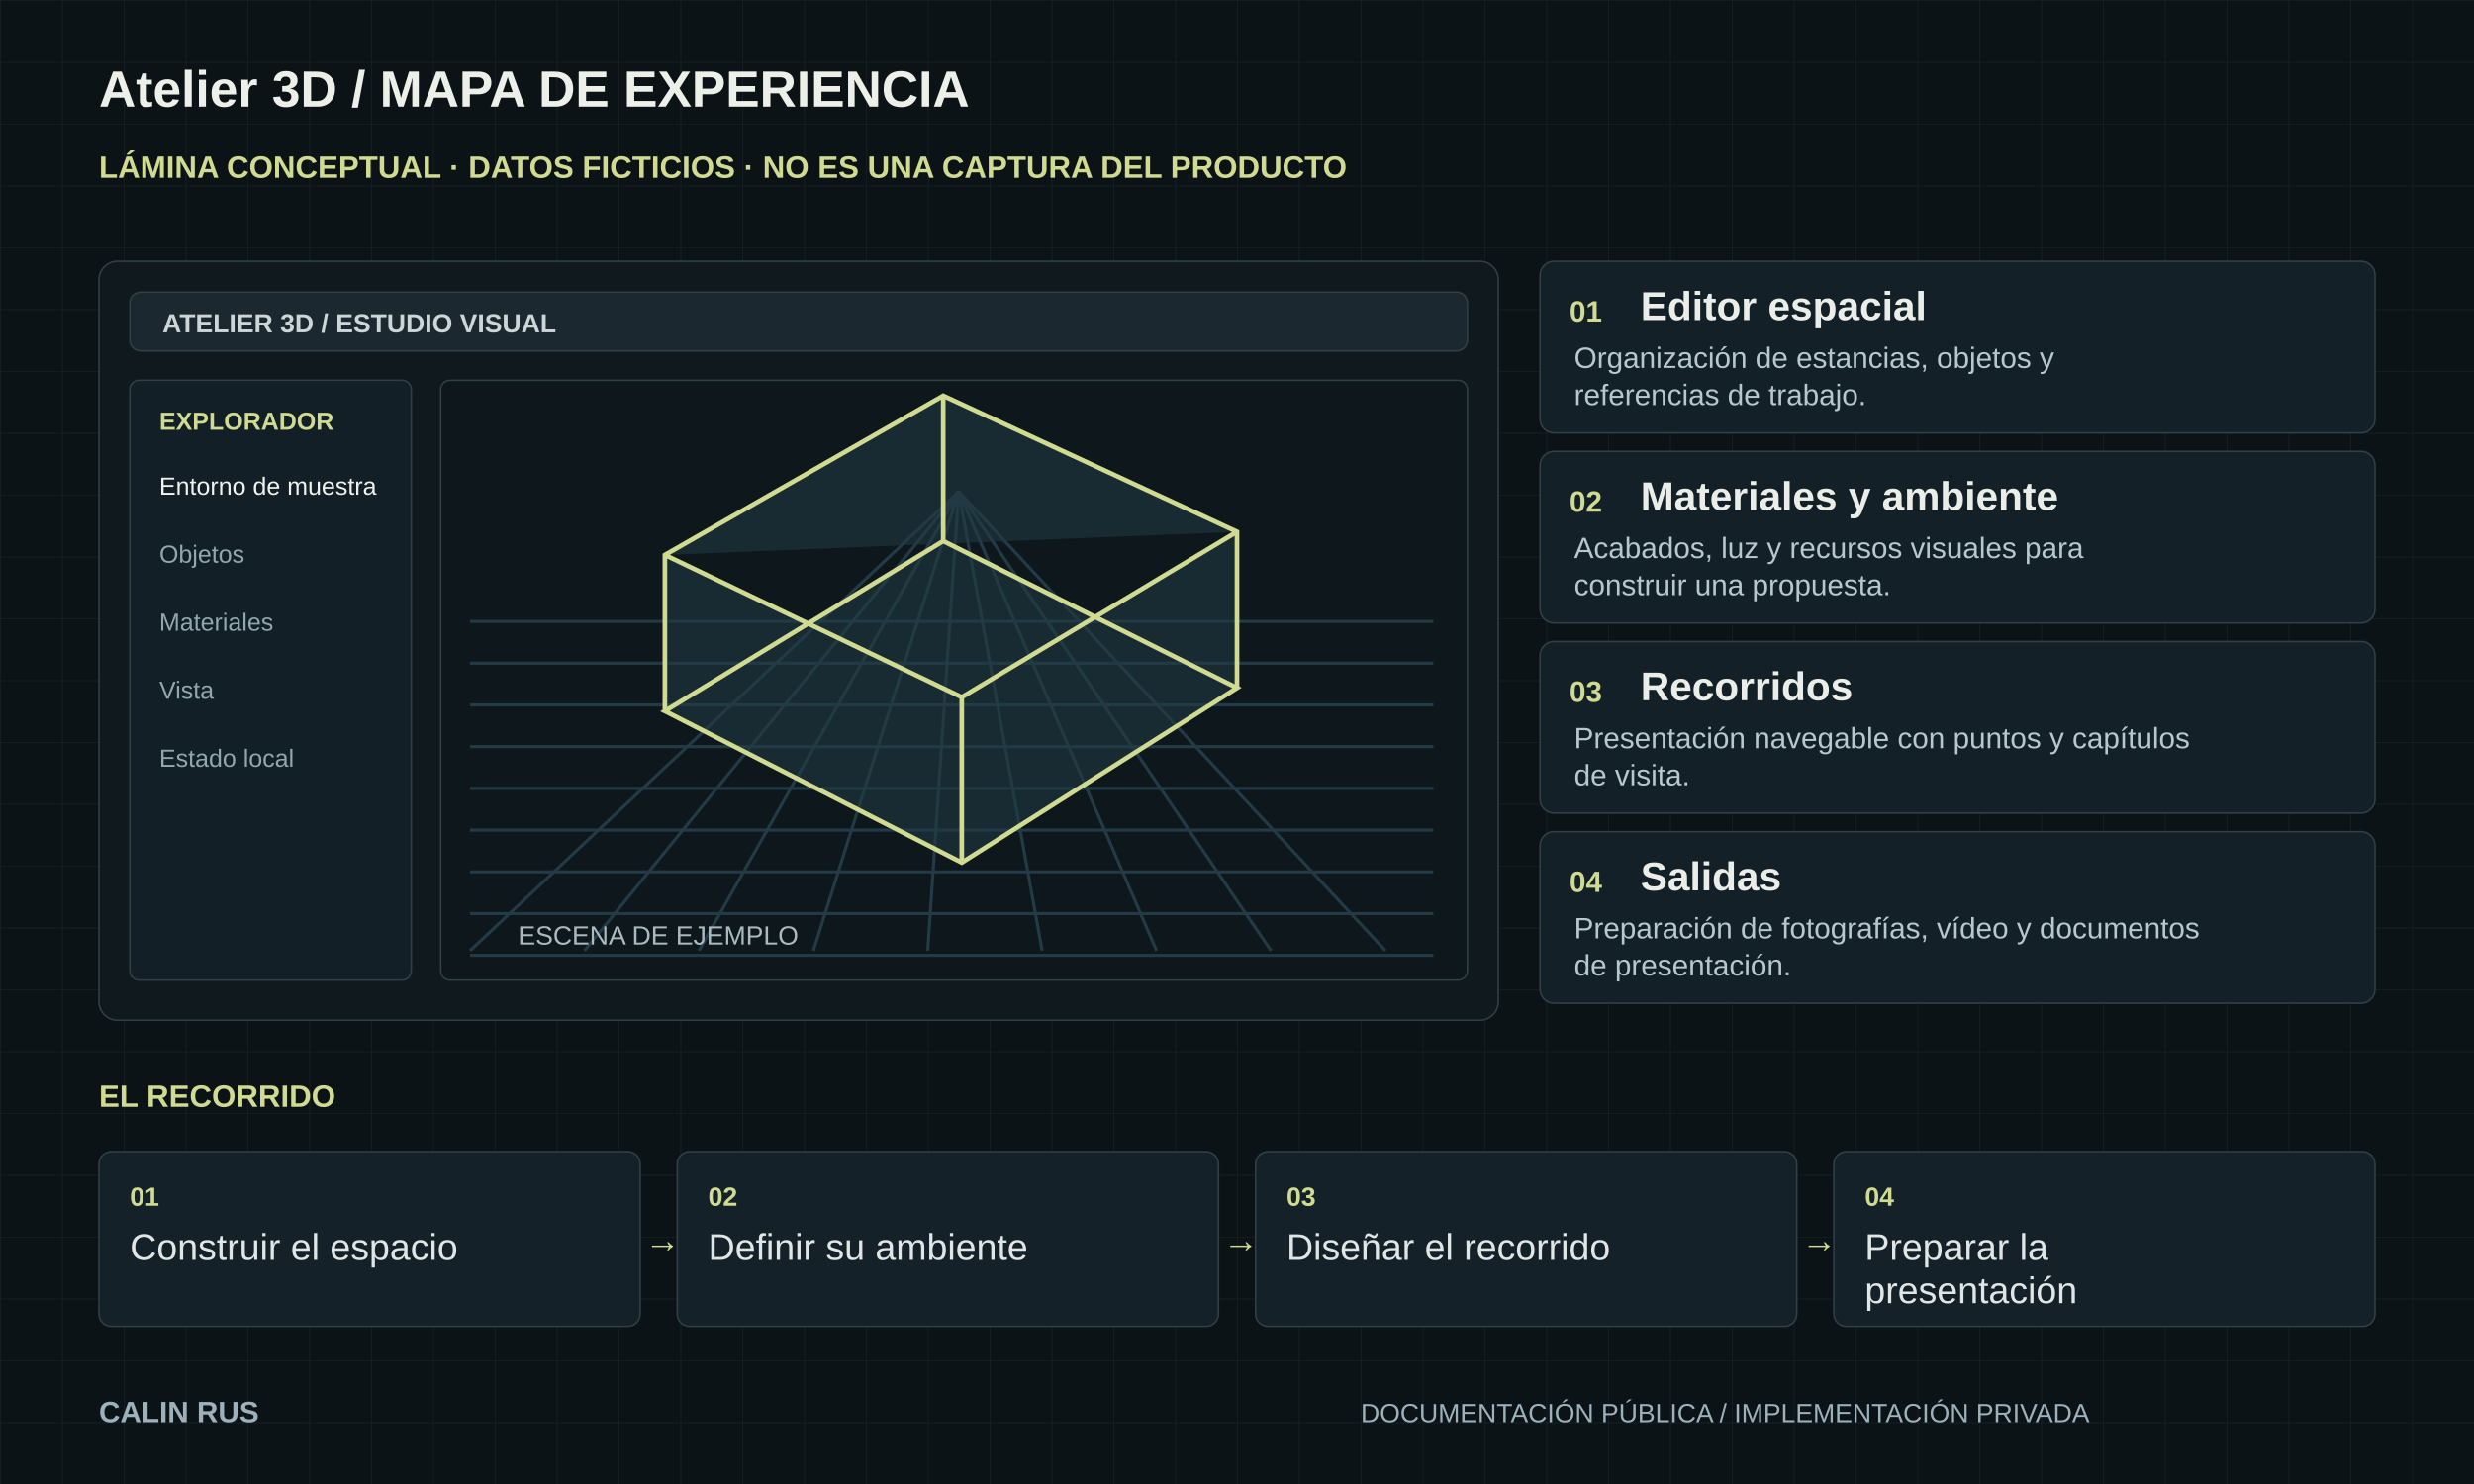
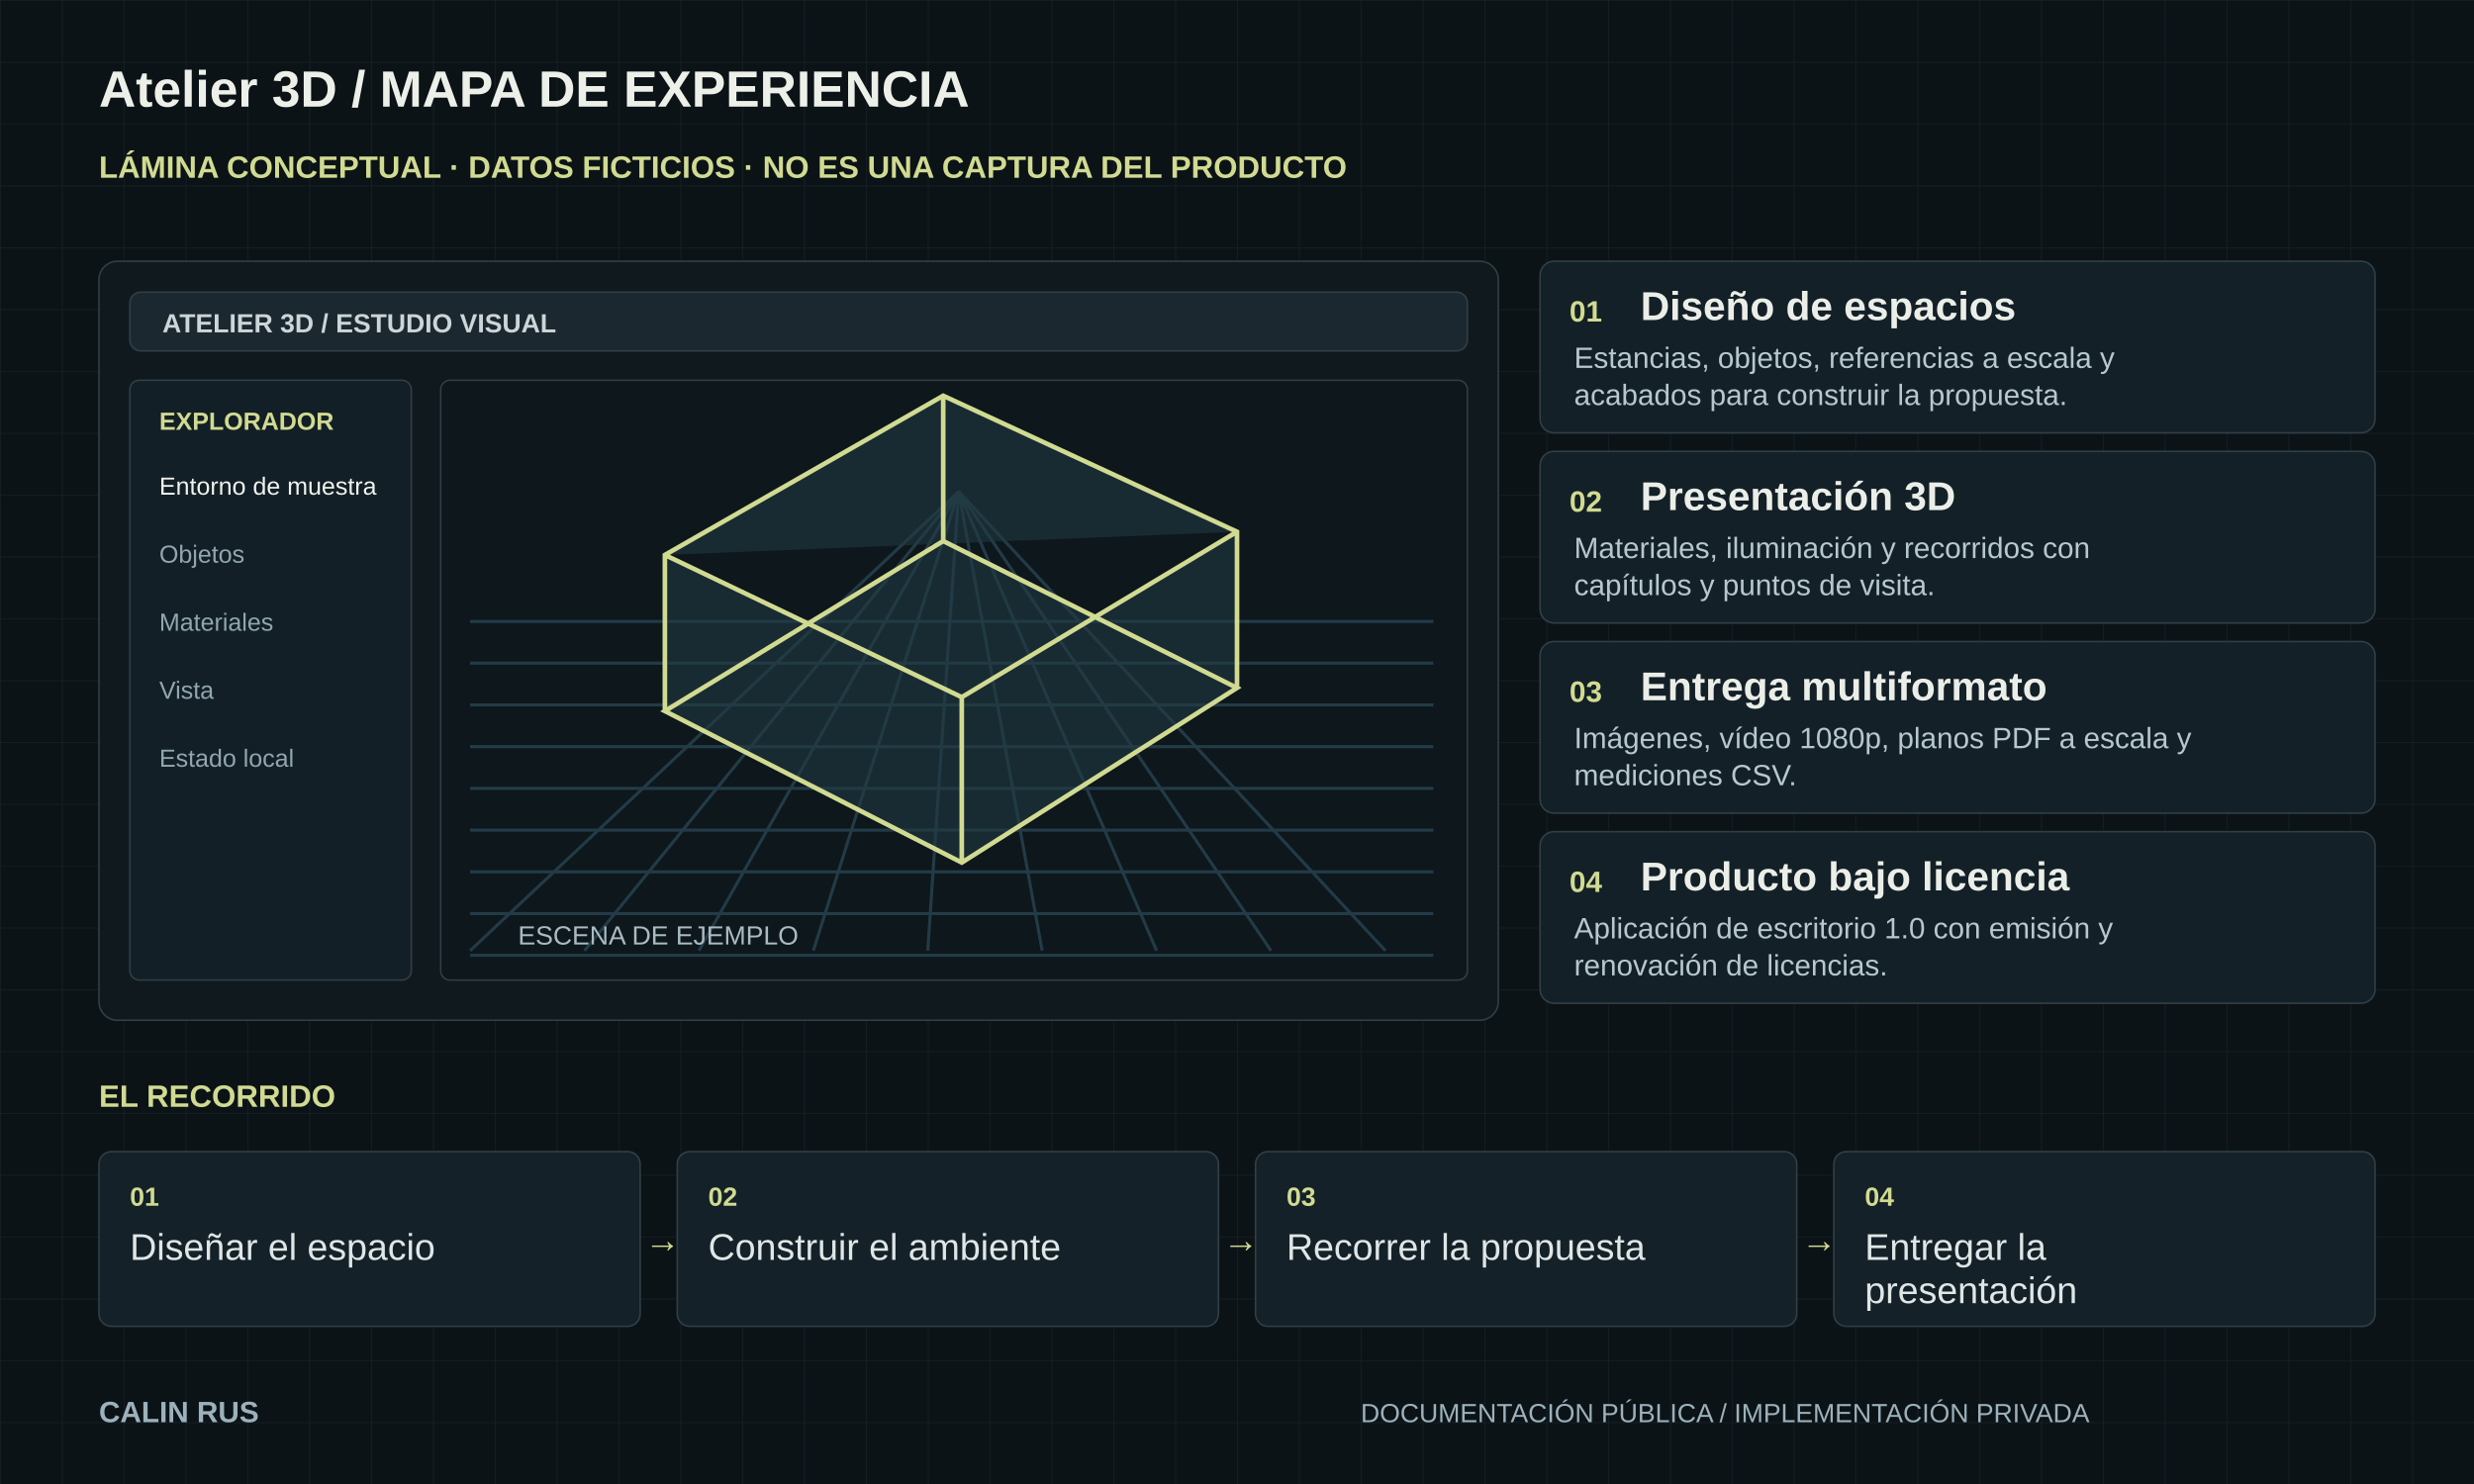
<svg xmlns="http://www.w3.org/2000/svg" width="1600" height="960" viewBox="0 0 1600 960" role="img" aria-labelledby="title">
  <rect width="1600" height="960" fill="#0C1317" />
  <defs>
    <pattern id="grid" width="40" height="40" patternUnits="userSpaceOnUse">
      <path d="M 40 0 L 0 0 0 40" fill="none" stroke="#1C292F" stroke-width="0.6" />
    </pattern>
  </defs>
  <rect width="1600" height="960" fill="url(#grid)" />
  <text x="64" y="69" font-family="Segoe UI,Arial,sans-serif" font-size="33" fill="#EDF0E9" font-weight="600">Atelier 3D / MAPA DE EXPERIENCIA</text>
  <text x="64" y="115" font-family="Segoe UI,Arial,sans-serif" font-size="20" fill="#D1DA91" font-weight="600">LÁMINA CONCEPTUAL · DATOS FICTICIOS · NO ES UNA CAPTURA DEL PRODUCTO</text>
  <rect x="64" y="169" width="905" height="491" rx="12" fill="#10191E" stroke="#304047" />
  <rect x="84" y="189" width="865" height="38" rx="7" fill="#1C282F" stroke="#304047" />
  <text x="105" y="215" font-family="Segoe UI,Arial,sans-serif" font-size="17" fill="#CCD5D7" font-weight="600">ATELIER 3D / ESTUDIO VISUAL</text>
  <rect x="84" y="246" width="182" height="388" rx="6" fill="#131F26" stroke="#304047" />
  <text x="103" y="278" font-family="Segoe UI,Arial,sans-serif" font-size="16" fill="#D1DA91" font-weight="600">EXPLORADOR</text>
  <text x="103" y="320" font-family="Segoe UI,Arial,sans-serif" font-size="16" fill="#F0F2ED" font-weight="400">Entorno de muestra</text>
  <text x="103" y="364" font-family="Segoe UI,Arial,sans-serif" font-size="16" fill="#91A6AF" font-weight="400">Objetos</text>
  <text x="103" y="408" font-family="Segoe UI,Arial,sans-serif" font-size="16" fill="#91A6AF" font-weight="400">Materiales</text>
  <text x="103" y="452" font-family="Segoe UI,Arial,sans-serif" font-size="16" fill="#91A6AF" font-weight="400">Vista</text>
  <text x="103" y="496" font-family="Segoe UI,Arial,sans-serif" font-size="16" fill="#91A6AF" font-weight="400">Estado local</text>
  <rect x="285" y="246" width="664" height="388" rx="6" fill="#0D171C" stroke="#304047" />
  <path d="M 304 615 L 620 318" fill="none" stroke="#233B47" stroke-width="2" />
  <path d="M 304 402 L 927 402" fill="none" stroke="#233B47" stroke-width="2" />
  <path d="M 378 615 L 620 318" fill="none" stroke="#233B47" stroke-width="2" />
  <path d="M 304 429 L 927 429" fill="none" stroke="#233B47" stroke-width="2" />
  <path d="M 452 615 L 620 318" fill="none" stroke="#233B47" stroke-width="2" />
  <path d="M 304 456 L 927 456" fill="none" stroke="#233B47" stroke-width="2" />
  <path d="M 526 615 L 620 318" fill="none" stroke="#233B47" stroke-width="2" />
  <path d="M 304 483 L 927 483" fill="none" stroke="#233B47" stroke-width="2" />
  <path d="M 600 615 L 620 318" fill="none" stroke="#233B47" stroke-width="2" />
  <path d="M 304 510 L 927 510" fill="none" stroke="#233B47" stroke-width="2" />
  <path d="M 674 615 L 620 318" fill="none" stroke="#233B47" stroke-width="2" />
  <path d="M 304 537 L 927 537" fill="none" stroke="#233B47" stroke-width="2" />
  <path d="M 748 615 L 620 318" fill="none" stroke="#233B47" stroke-width="2" />
  <path d="M 304 564 L 927 564" fill="none" stroke="#233B47" stroke-width="2" />
  <path d="M 822 615 L 620 318" fill="none" stroke="#233B47" stroke-width="2" />
  <path d="M 304 591 L 927 591" fill="none" stroke="#233B47" stroke-width="2" />
  <path d="M 896 615 L 620 318" fill="none" stroke="#233B47" stroke-width="2" />
  <path d="M 304 618 L 927 618" fill="none" stroke="#233B47" stroke-width="2" />
  <path d="M430 460 L610 350 L800 445 L622 558 Z M430 460 L430 359 L610 256 L800 344 L800 445 M430 359 L622 451 L800 344 M622 451 L622 558 M610 256 L610 350" fill="#203A42" fill-opacity=".6" stroke="#D1DA91" stroke-width="3" />
  <text x="335" y="611" font-family="Segoe UI,Arial,sans-serif" font-size="17" fill="#A9BBC1" font-weight="400">ESCENA DE EJEMPLO</text>
  <rect x="996" y="169" width="540" height="111" rx="9" fill="#142027" stroke="#304047" />
  <text x="1015" y="208" font-family="Segoe UI,Arial,sans-serif" font-size="19" fill="#D1DA91" font-weight="600">01</text>
-   <text x="1061" y="207" font-family="Segoe UI,Arial,sans-serif" font-size="26" fill="#EBEEE8" font-weight="600">Editor espacial</text>
-   <text x="1018" y="238" font-family="Segoe UI,Arial,sans-serif" font-size="19" fill="#B6C8CE" font-weight="400">Organización de estancias, objetos y</text>
-   <text x="1018" y="262" font-family="Segoe UI,Arial,sans-serif" font-size="19" fill="#B6C8CE" font-weight="400">referencias de trabajo.</text>
+   <text x="1061" y="207" font-family="Segoe UI,Arial,sans-serif" font-size="26" fill="#EBEEE8" font-weight="600">Diseño de espacios</text>
+   <text x="1018" y="238" font-family="Segoe UI,Arial,sans-serif" font-size="19" fill="#B6C8CE" font-weight="400">Estancias, objetos, referencias a escala y</text>
+   <text x="1018" y="262" font-family="Segoe UI,Arial,sans-serif" font-size="19" fill="#B6C8CE" font-weight="400">acabados para construir la propuesta.</text>
  <rect x="996" y="292" width="540" height="111" rx="9" fill="#142027" stroke="#304047" />
  <text x="1015" y="331" font-family="Segoe UI,Arial,sans-serif" font-size="19" fill="#D1DA91" font-weight="600">02</text>
-   <text x="1061" y="330" font-family="Segoe UI,Arial,sans-serif" font-size="26" fill="#EBEEE8" font-weight="600">Materiales y ambiente</text>
-   <text x="1018" y="361" font-family="Segoe UI,Arial,sans-serif" font-size="19" fill="#B6C8CE" font-weight="400">Acabados, luz y recursos visuales para</text>
-   <text x="1018" y="385" font-family="Segoe UI,Arial,sans-serif" font-size="19" fill="#B6C8CE" font-weight="400">construir una propuesta.</text>
+   <text x="1061" y="330" font-family="Segoe UI,Arial,sans-serif" font-size="26" fill="#EBEEE8" font-weight="600">Presentación 3D</text>
+   <text x="1018" y="361" font-family="Segoe UI,Arial,sans-serif" font-size="19" fill="#B6C8CE" font-weight="400">Materiales, iluminación y recorridos con</text>
+   <text x="1018" y="385" font-family="Segoe UI,Arial,sans-serif" font-size="19" fill="#B6C8CE" font-weight="400">capítulos y puntos de visita.</text>
  <rect x="996" y="415" width="540" height="111" rx="9" fill="#142027" stroke="#304047" />
  <text x="1015" y="454" font-family="Segoe UI,Arial,sans-serif" font-size="19" fill="#D1DA91" font-weight="600">03</text>
-   <text x="1061" y="453" font-family="Segoe UI,Arial,sans-serif" font-size="26" fill="#EBEEE8" font-weight="600">Recorridos</text>
-   <text x="1018" y="484" font-family="Segoe UI,Arial,sans-serif" font-size="19" fill="#B6C8CE" font-weight="400">Presentación navegable con puntos y capítulos</text>
-   <text x="1018" y="508" font-family="Segoe UI,Arial,sans-serif" font-size="19" fill="#B6C8CE" font-weight="400">de visita.</text>
+   <text x="1061" y="453" font-family="Segoe UI,Arial,sans-serif" font-size="26" fill="#EBEEE8" font-weight="600">Entrega multiformato</text>
+   <text x="1018" y="484" font-family="Segoe UI,Arial,sans-serif" font-size="19" fill="#B6C8CE" font-weight="400">Imágenes, vídeo 1080p, planos PDF a escala y</text>
+   <text x="1018" y="508" font-family="Segoe UI,Arial,sans-serif" font-size="19" fill="#B6C8CE" font-weight="400">mediciones CSV.</text>
  <rect x="996" y="538" width="540" height="111" rx="9" fill="#142027" stroke="#304047" />
  <text x="1015" y="577" font-family="Segoe UI,Arial,sans-serif" font-size="19" fill="#D1DA91" font-weight="600">04</text>
-   <text x="1061" y="576" font-family="Segoe UI,Arial,sans-serif" font-size="26" fill="#EBEEE8" font-weight="600">Salidas</text>
-   <text x="1018" y="607" font-family="Segoe UI,Arial,sans-serif" font-size="19" fill="#B6C8CE" font-weight="400">Preparación de fotografías, vídeo y documentos</text>
-   <text x="1018" y="631" font-family="Segoe UI,Arial,sans-serif" font-size="19" fill="#B6C8CE" font-weight="400">de presentación.</text>
+   <text x="1061" y="576" font-family="Segoe UI,Arial,sans-serif" font-size="26" fill="#EBEEE8" font-weight="600">Producto bajo licencia</text>
+   <text x="1018" y="607" font-family="Segoe UI,Arial,sans-serif" font-size="19" fill="#B6C8CE" font-weight="400">Aplicación de escritorio 1.0 con emisión y</text>
+   <text x="1018" y="631" font-family="Segoe UI,Arial,sans-serif" font-size="19" fill="#B6C8CE" font-weight="400">renovación de licencias.</text>
  <text x="64" y="716" font-family="Segoe UI,Arial,sans-serif" font-size="20" fill="#D1DA91" font-weight="600">EL RECORRIDO</text>
  <rect x="64" y="745" width="350" height="113" rx="8" fill="#142129" stroke="#304047" />
  <text x="84" y="780" font-family="Segoe UI,Arial,sans-serif" font-size="17" fill="#D1DA91" font-weight="600">01</text>
-   <text x="84" y="815" font-family="Segoe UI,Arial,sans-serif" font-size="24" fill="#DFE6E5" font-weight="400">Construir el espacio</text>
+   <text x="84" y="815" font-family="Segoe UI,Arial,sans-serif" font-size="24" fill="#DFE6E5" font-weight="400">Diseñar el espacio</text>
  <text x="417" y="810" font-family="Segoe UI,Arial,sans-serif" font-size="23" fill="#D1DA91" font-weight="400">→</text>
  <rect x="438" y="745" width="350" height="113" rx="8" fill="#142129" stroke="#304047" />
  <text x="458" y="780" font-family="Segoe UI,Arial,sans-serif" font-size="17" fill="#D1DA91" font-weight="600">02</text>
-   <text x="458" y="815" font-family="Segoe UI,Arial,sans-serif" font-size="24" fill="#DFE6E5" font-weight="400">Definir su ambiente</text>
+   <text x="458" y="815" font-family="Segoe UI,Arial,sans-serif" font-size="24" fill="#DFE6E5" font-weight="400">Construir el ambiente</text>
  <text x="791" y="810" font-family="Segoe UI,Arial,sans-serif" font-size="23" fill="#D1DA91" font-weight="400">→</text>
  <rect x="812" y="745" width="350" height="113" rx="8" fill="#142129" stroke="#304047" />
  <text x="832" y="780" font-family="Segoe UI,Arial,sans-serif" font-size="17" fill="#D1DA91" font-weight="600">03</text>
-   <text x="832" y="815" font-family="Segoe UI,Arial,sans-serif" font-size="24" fill="#DFE6E5" font-weight="400">Diseñar el recorrido</text>
+   <text x="832" y="815" font-family="Segoe UI,Arial,sans-serif" font-size="24" fill="#DFE6E5" font-weight="400">Recorrer la propuesta</text>
  <text x="1165" y="810" font-family="Segoe UI,Arial,sans-serif" font-size="23" fill="#D1DA91" font-weight="400">→</text>
  <rect x="1186" y="745" width="350" height="113" rx="8" fill="#142129" stroke="#304047" />
  <text x="1206" y="780" font-family="Segoe UI,Arial,sans-serif" font-size="17" fill="#D1DA91" font-weight="600">04</text>
-   <text x="1206" y="815" font-family="Segoe UI,Arial,sans-serif" font-size="24" fill="#DFE6E5" font-weight="400">Preparar la</text>
+   <text x="1206" y="815" font-family="Segoe UI,Arial,sans-serif" font-size="24" fill="#DFE6E5" font-weight="400">Entregar la</text>
  <text x="1206" y="843" font-family="Segoe UI,Arial,sans-serif" font-size="24" fill="#DFE6E5" font-weight="400">presentación</text>
  <text x="64" y="920" font-family="Segoe UI,Arial,sans-serif" font-size="19" fill="#9CB1BB" font-weight="600">CALIN RUS</text>
  <text x="880" y="920" font-family="Segoe UI,Arial,sans-serif" font-size="17" fill="#9CB1BB" font-weight="400">DOCUMENTACIÓN PÚBLICA  /  IMPLEMENTACIÓN PRIVADA</text>
</svg>
